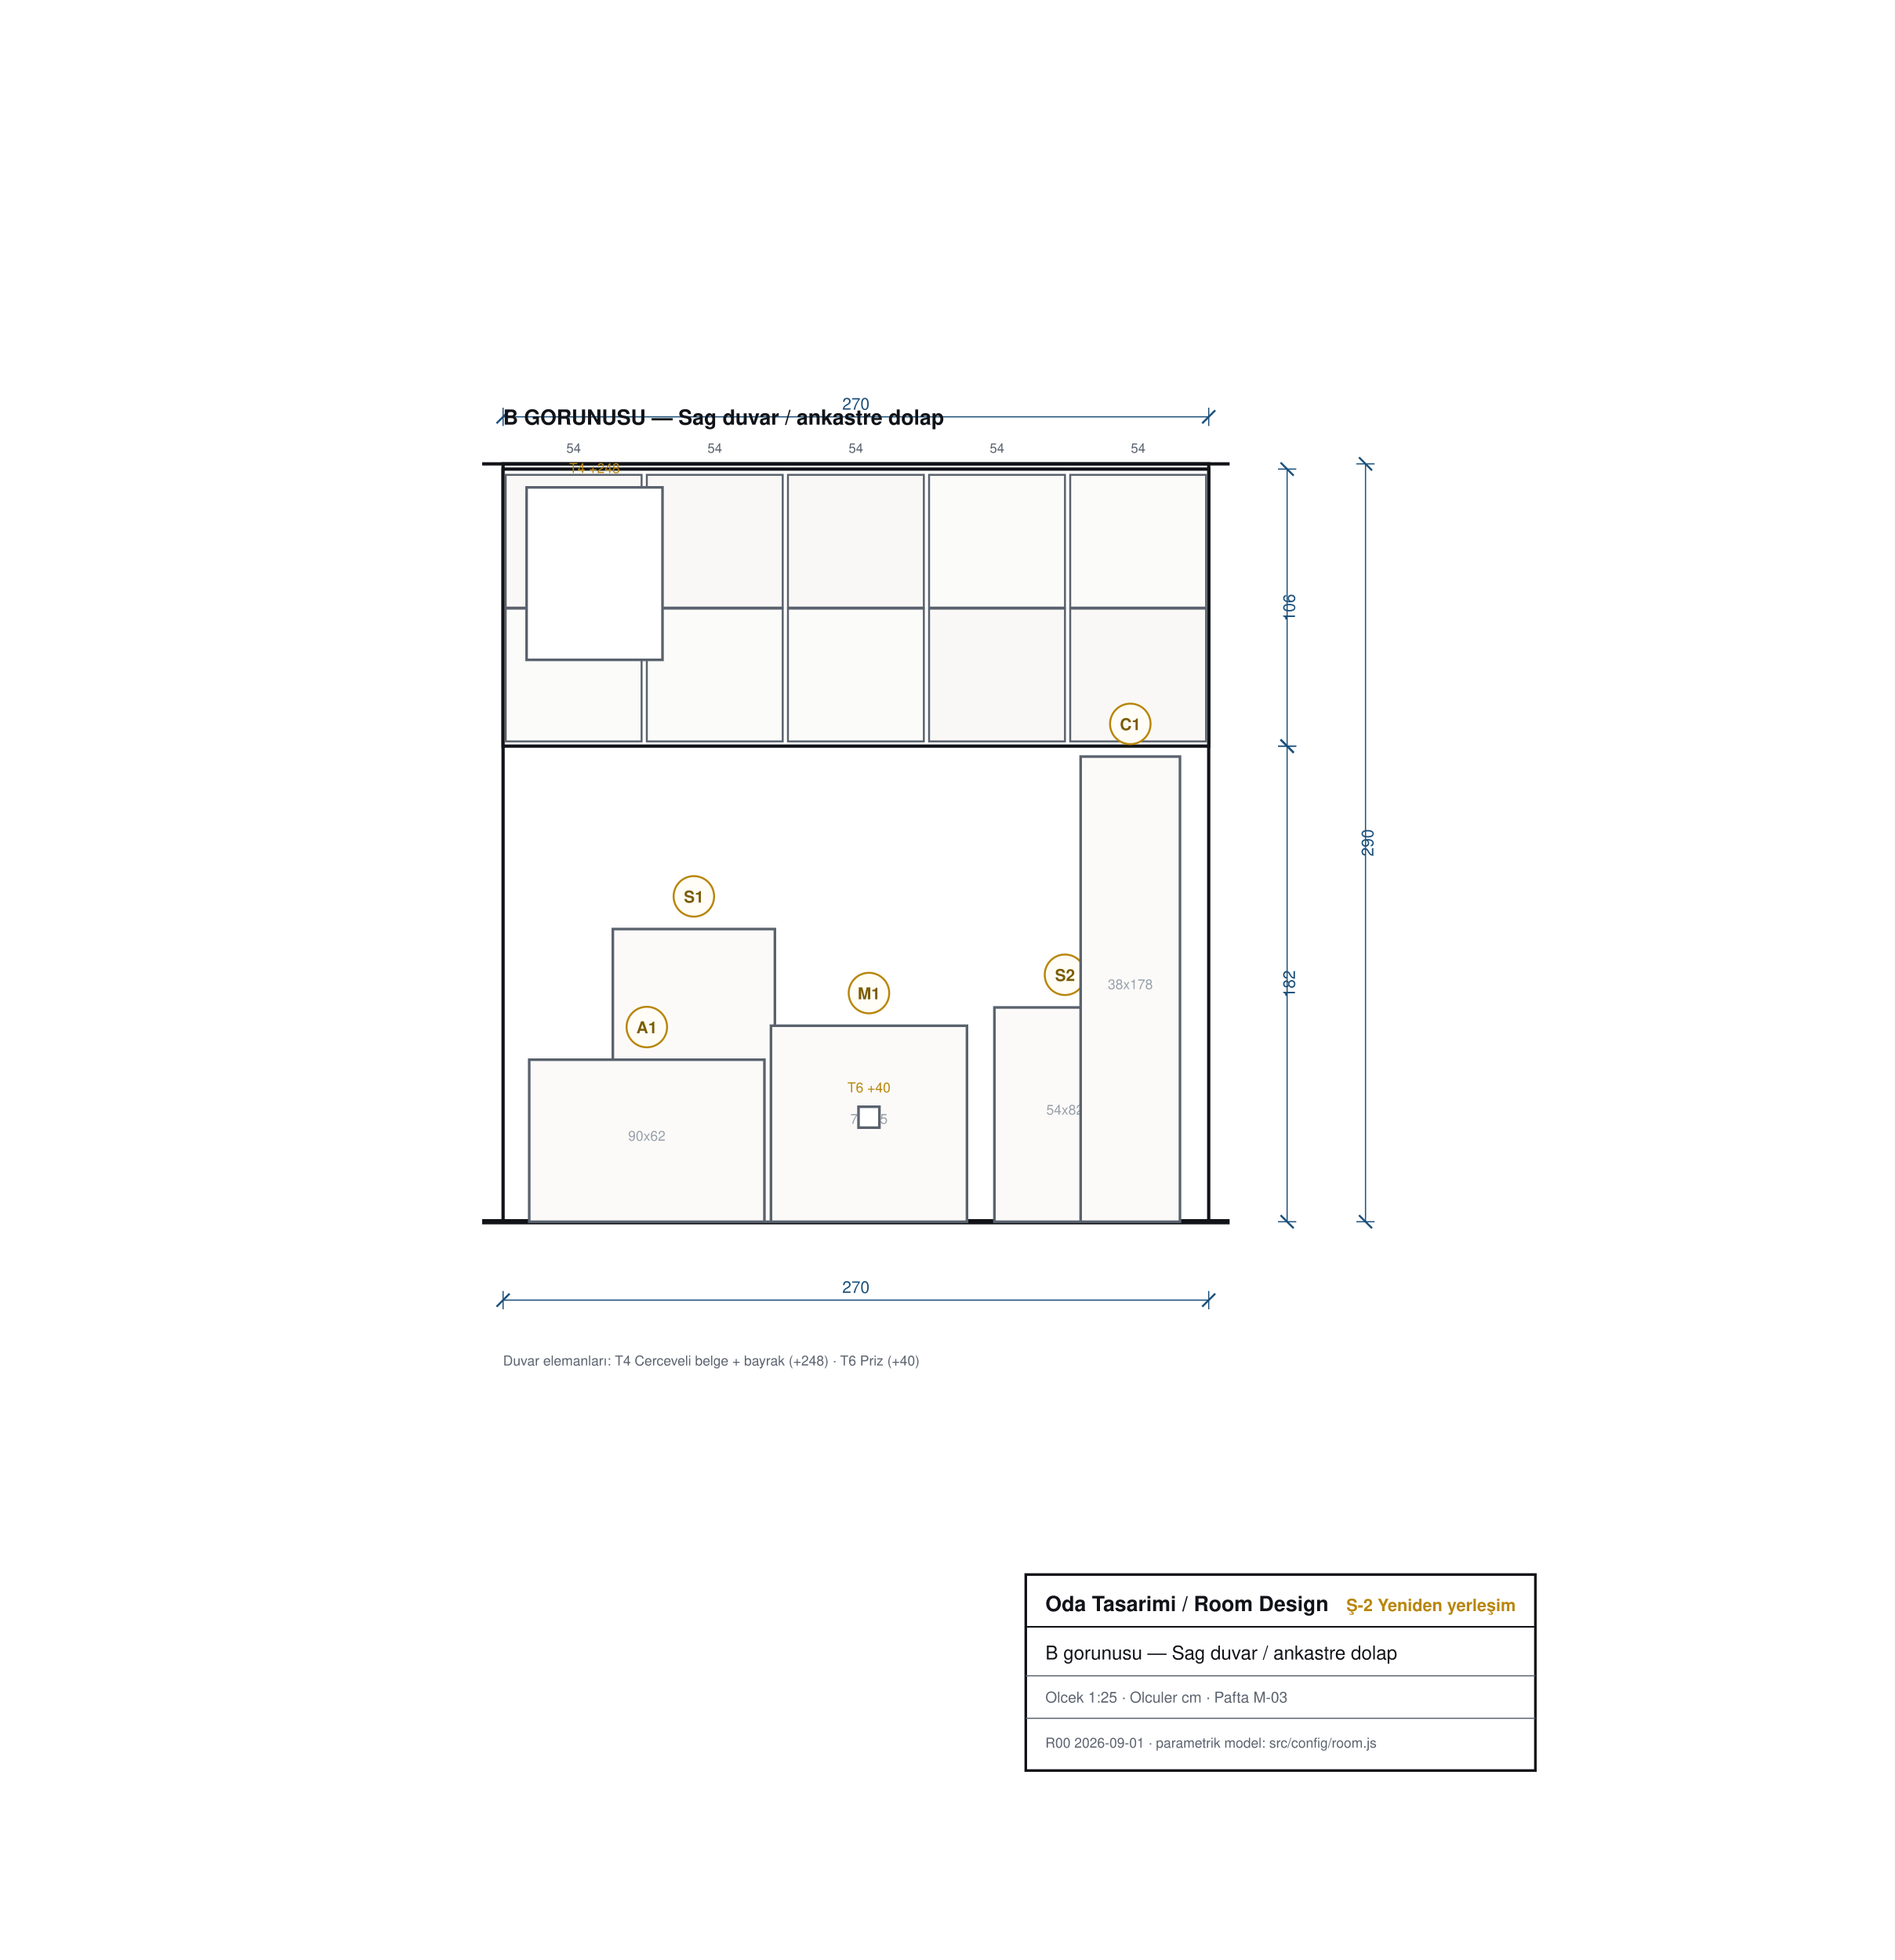
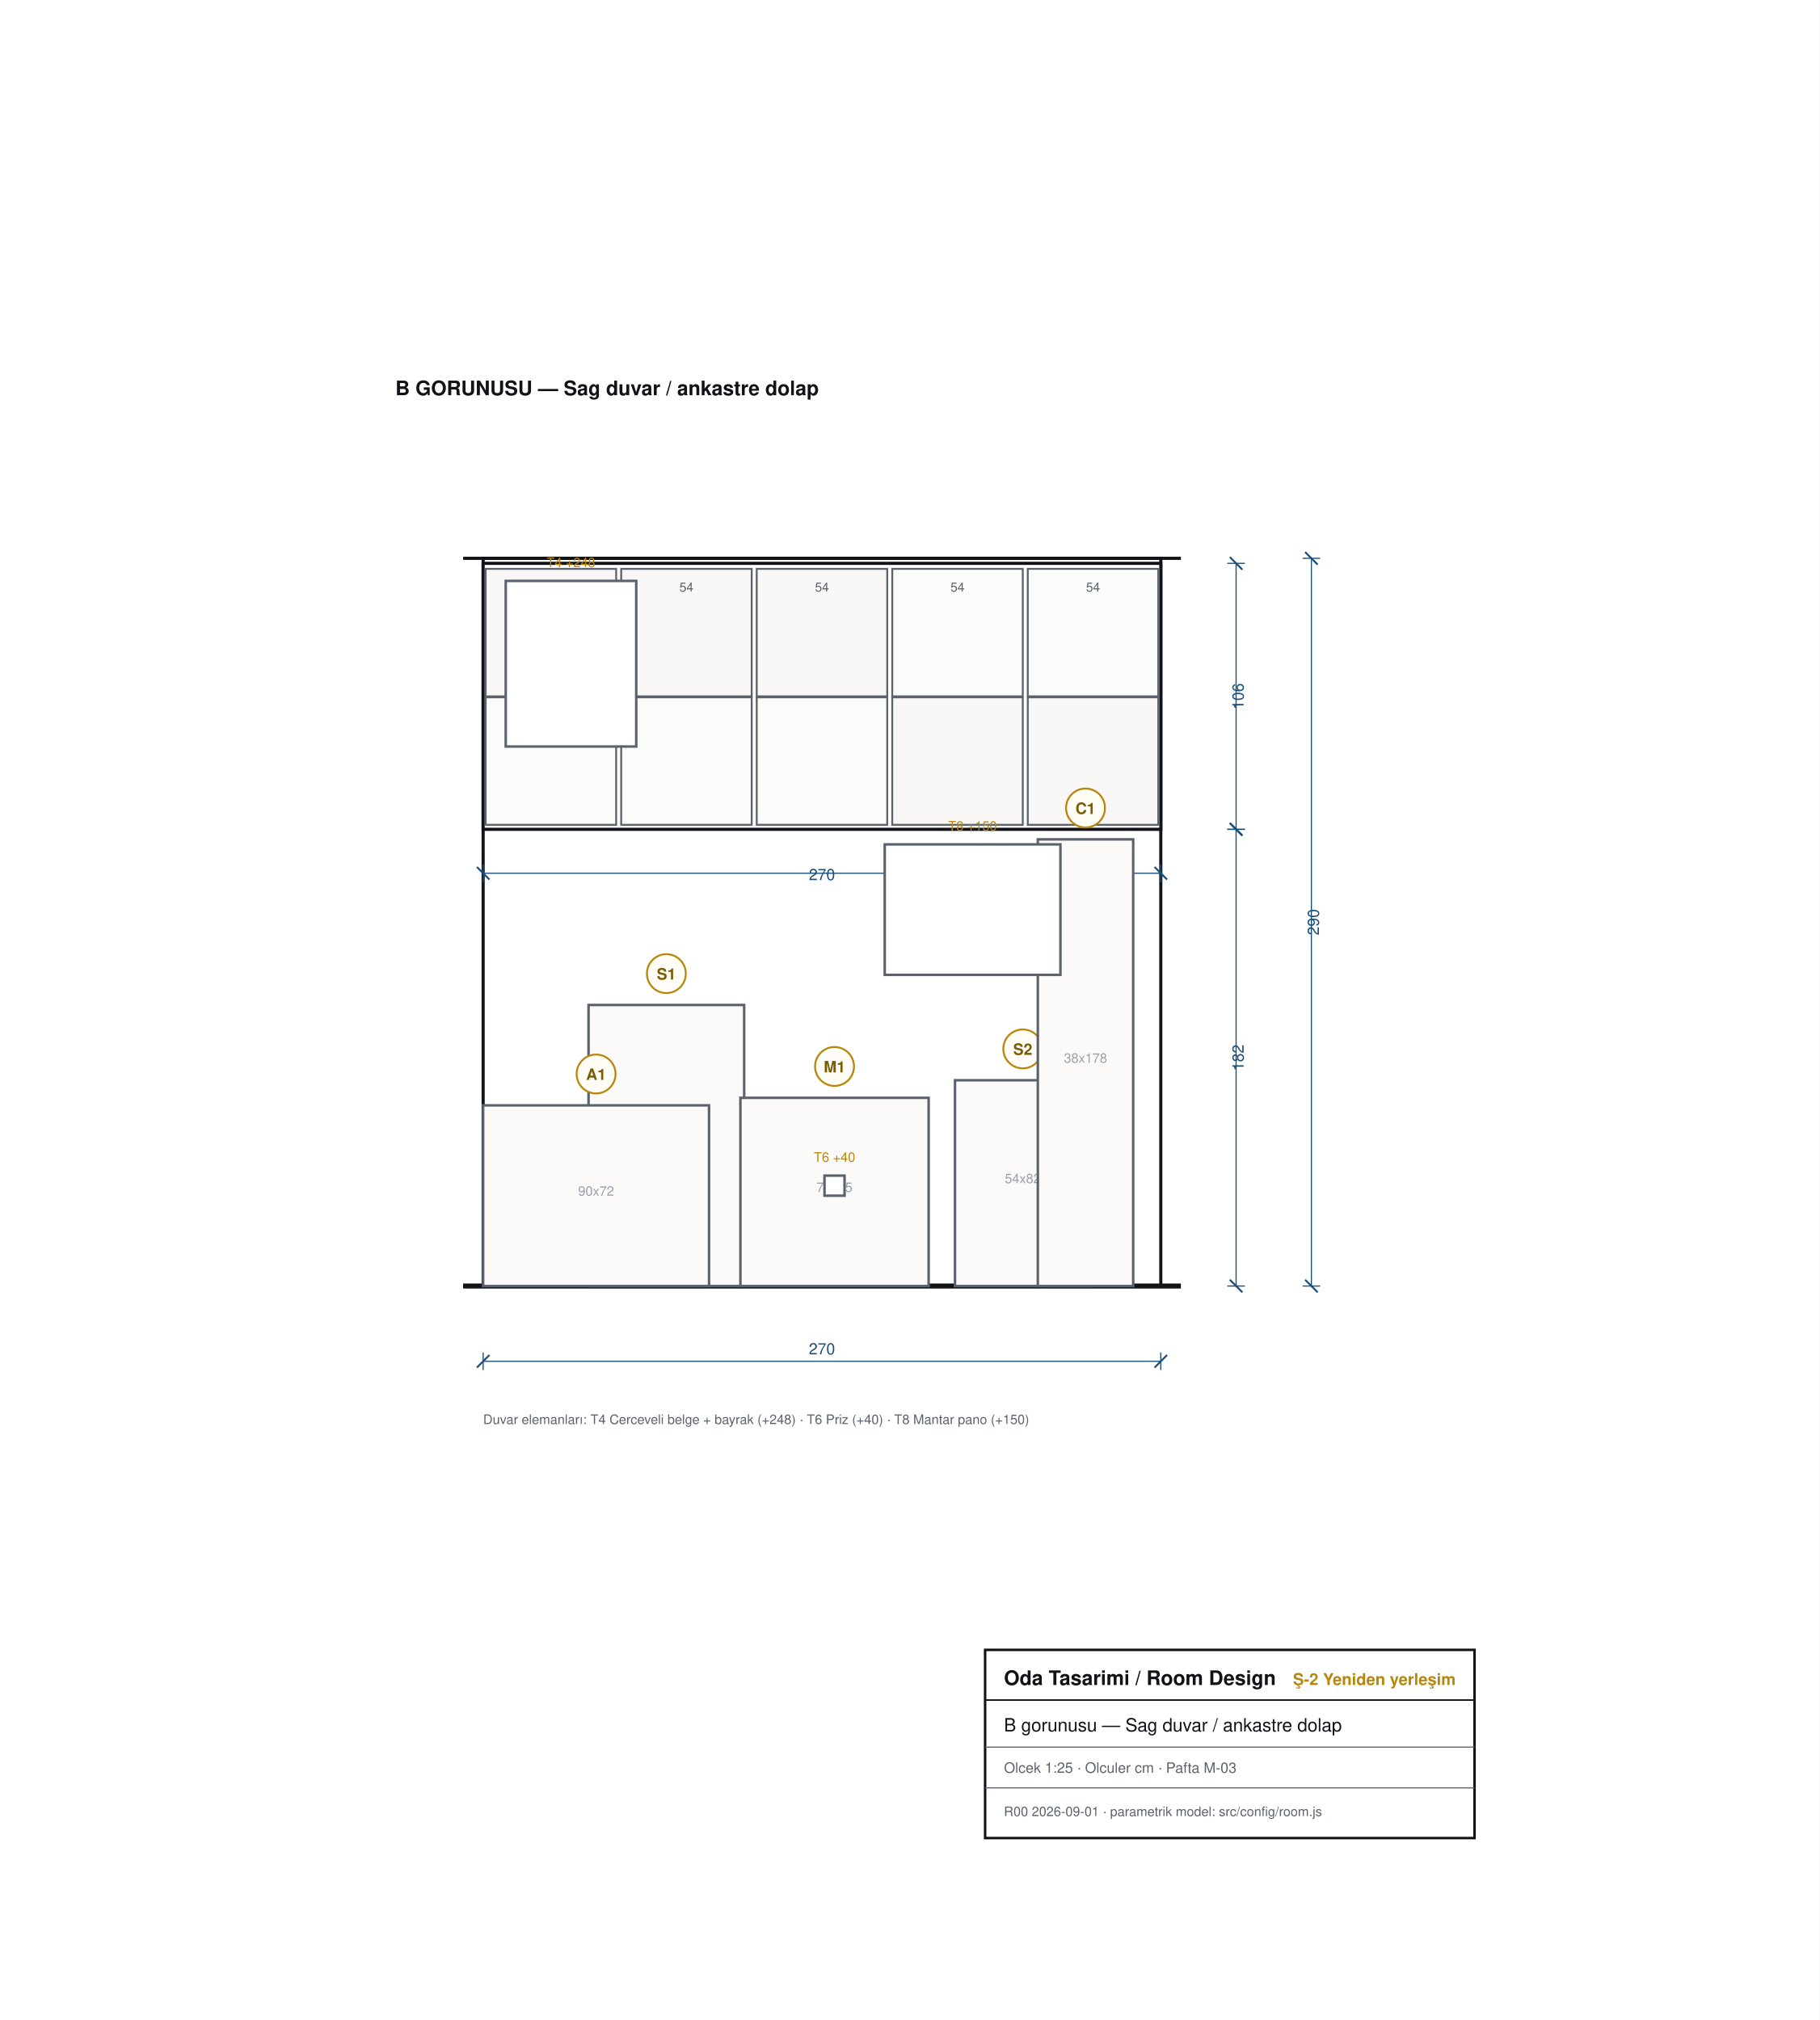
- <svg xmlns="http://www.w3.org/2000/svg" width="290mm" height="300mm" viewBox="0 0 290 300" font-family="Helvetica,Arial,sans-serif">
-   <rect width="290" height="300" fill="#ffffff" />
-   <rect x="77.00" y="71.00" width="108.00" height="116.00" fill="#ffffff" stroke="#111318" stroke-width="0.5" />
-   <line x1="73.80" y1="187.00" x2="188.20" y2="187.00" stroke="#111318" stroke-width="0.8" />
-   <line x1="73.80" y1="71.00" x2="188.20" y2="71.00" stroke="#111318" stroke-width="0.5" />
-   <rect x="77.00" y="71.80" width="108.00" height="42.40" fill="#ffffff" stroke="#111318" stroke-width="0.5" />
-   <rect x="77.40" y="93.16" width="20.80" height="20.32" fill="#fbfbf9" stroke="#5a626e" stroke-width="0.3" />
-   <rect x="77.40" y="72.68" width="20.80" height="20.32" fill="#faf8f6" stroke="#5a626e" stroke-width="0.3" />
-   <text x="87.80" y="69.30" font-size="2" fill="#5a626e" text-anchor="middle">54</text>
-   <rect x="99.00" y="93.16" width="20.80" height="20.32" fill="#fbfbf9" stroke="#5a626e" stroke-width="0.3" />
-   <rect x="99.00" y="72.68" width="20.80" height="20.32" fill="#faf8f6" stroke="#5a626e" stroke-width="0.3" />
-   <text x="109.40" y="69.30" font-size="2" fill="#5a626e" text-anchor="middle">54</text>
-   <rect x="120.60" y="93.16" width="20.80" height="20.32" fill="#fbfbf9" stroke="#5a626e" stroke-width="0.3" />
-   <rect x="120.60" y="72.68" width="20.80" height="20.32" fill="#faf8f6" stroke="#5a626e" stroke-width="0.3" />
-   <text x="131.00" y="69.30" font-size="2" fill="#5a626e" text-anchor="middle">54</text>
-   <rect x="142.20" y="93.16" width="20.80" height="20.32" fill="#faf8f6" stroke="#5a626e" stroke-width="0.3" />
-   <rect x="142.20" y="72.68" width="20.80" height="20.32" fill="#fbfbf9" stroke="#5a626e" stroke-width="0.3" />
-   <text x="152.60" y="69.30" font-size="2" fill="#5a626e" text-anchor="middle">54</text>
-   <rect x="163.80" y="93.16" width="20.80" height="20.32" fill="#faf8f6" stroke="#5a626e" stroke-width="0.3" />
-   <rect x="163.80" y="72.68" width="20.80" height="20.32" fill="#fbfbf9" stroke="#5a626e" stroke-width="0.3" />
-   <text x="174.20" y="69.30" font-size="2" fill="#5a626e" text-anchor="middle">54</text>
-   <line x1="77.00" y1="62.40" x2="77.00" y2="65.20" stroke="#1b4f7a" stroke-width="0.18" />
-   <line x1="185.00" y1="62.40" x2="185.00" y2="65.20" stroke="#1b4f7a" stroke-width="0.18" />
-   <line x1="77.00" y1="63.80" x2="185.00" y2="63.80" stroke="#1b4f7a" stroke-width="0.18" />
-   <line x1="76.00" y1="64.80" x2="78.00" y2="62.80" stroke="#1b4f7a" stroke-width="0.3" />
-   <line x1="184.00" y1="64.80" x2="186.00" y2="62.80" stroke="#1b4f7a" stroke-width="0.3" />
-   <text x="131.00" y="62.70" font-size="2.5" fill="#1b4f7a" text-anchor="middle">270</text>
-   <line x1="198.40" y1="71.80" x2="195.60" y2="71.80" stroke="#1b4f7a" stroke-width="0.18" />
-   <line x1="198.40" y1="114.20" x2="195.60" y2="114.20" stroke="#1b4f7a" stroke-width="0.18" />
-   <line x1="197.00" y1="71.80" x2="197.00" y2="114.20" stroke="#1b4f7a" stroke-width="0.18" />
-   <line x1="196.00" y1="70.80" x2="198.00" y2="72.80" stroke="#1b4f7a" stroke-width="0.3" />
-   <line x1="196.00" y1="113.20" x2="198.00" y2="115.20" stroke="#1b4f7a" stroke-width="0.3" />
-   <text x="198.20" y="93.00" font-size="2.5" fill="#1b4f7a" text-anchor="middle" transform="rotate(-90 198.20 93.00)">106</text>
-   <line x1="198.40" y1="114.20" x2="195.60" y2="114.20" stroke="#1b4f7a" stroke-width="0.18" />
-   <line x1="198.40" y1="187.00" x2="195.60" y2="187.00" stroke="#1b4f7a" stroke-width="0.18" />
-   <line x1="197.00" y1="114.20" x2="197.00" y2="187.00" stroke="#1b4f7a" stroke-width="0.18" />
-   <line x1="196.00" y1="113.20" x2="198.00" y2="115.20" stroke="#1b4f7a" stroke-width="0.3" />
-   <line x1="196.00" y1="186.00" x2="198.00" y2="188.00" stroke="#1b4f7a" stroke-width="0.3" />
-   <text x="198.20" y="150.60" font-size="2.5" fill="#1b4f7a" text-anchor="middle" transform="rotate(-90 198.20 150.60)">182</text>
-   <line x1="210.40" y1="71.00" x2="207.60" y2="71.00" stroke="#1b4f7a" stroke-width="0.18" />
-   <line x1="210.40" y1="187.00" x2="207.60" y2="187.00" stroke="#1b4f7a" stroke-width="0.18" />
-   <line x1="209.00" y1="71.00" x2="209.00" y2="187.00" stroke="#1b4f7a" stroke-width="0.18" />
-   <line x1="208.00" y1="70.00" x2="210.00" y2="72.00" stroke="#1b4f7a" stroke-width="0.3" />
-   <line x1="208.00" y1="186.00" x2="210.00" y2="188.00" stroke="#1b4f7a" stroke-width="0.3" />
-   <text x="210.20" y="129.00" font-size="2.5" fill="#1b4f7a" text-anchor="middle" transform="rotate(-90 210.20 129.00)">290</text>
-   <line x1="77.00" y1="197.60" x2="77.00" y2="200.40" stroke="#1b4f7a" stroke-width="0.18" />
-   <line x1="185.00" y1="197.60" x2="185.00" y2="200.40" stroke="#1b4f7a" stroke-width="0.18" />
-   <line x1="77.00" y1="199.00" x2="185.00" y2="199.00" stroke="#1b4f7a" stroke-width="0.18" />
-   <line x1="76.00" y1="200.00" x2="78.00" y2="198.00" stroke="#1b4f7a" stroke-width="0.3" />
-   <line x1="184.00" y1="200.00" x2="186.00" y2="198.00" stroke="#1b4f7a" stroke-width="0.3" />
-   <text x="131.00" y="197.90" font-size="2.5" fill="#1b4f7a" text-anchor="middle">270</text>
-   <rect x="152.20" y="154.20" width="21.60" height="32.80" fill="#fbfaf8" stroke="#5a626e" stroke-width="0.4" />
-   <circle cx="163.00" cy="149.20" r="3.10" fill="#fffdf5" stroke="#b8860b" stroke-width="0.3" />
-   <text x="163.00" y="150.15" font-size="2.5" fill="#7a5c05" text-anchor="middle" font-weight="700">S2</text>
-   <text x="163.00" y="170.60" font-size="2.1" fill="#98a0ab" text-anchor="middle">54x82</text>
-   <rect x="93.80" y="142.20" width="24.80" height="44.80" fill="#fbfaf8" stroke="#5a626e" stroke-width="0.4" />
-   <circle cx="106.20" cy="137.20" r="3.10" fill="#fffdf5" stroke="#b8860b" stroke-width="0.3" />
-   <text x="106.20" y="138.15" font-size="2.5" fill="#7a5c05" text-anchor="middle" font-weight="700">S1</text>
-   <text x="106.20" y="164.60" font-size="2.1" fill="#98a0ab" text-anchor="middle">62x112</text>
-   <rect x="118.00" y="157.00" width="30.00" height="30.00" fill="#fbfaf8" stroke="#5a626e" stroke-width="0.4" />
-   <circle cx="133.00" cy="152.00" r="3.10" fill="#fffdf5" stroke="#b8860b" stroke-width="0.3" />
-   <text x="133.00" y="152.95" font-size="2.5" fill="#7a5c05" text-anchor="middle" font-weight="700">M1</text>
-   <text x="133.00" y="172.00" font-size="2.1" fill="#98a0ab" text-anchor="middle">75x75</text>
-   <rect x="165.40" y="115.80" width="15.20" height="71.20" fill="#fbfaf8" stroke="#5a626e" stroke-width="0.4" />
-   <circle cx="173.00" cy="110.80" r="3.10" fill="#fffdf5" stroke="#b8860b" stroke-width="0.3" />
-   <text x="173.00" y="111.75" font-size="2.5" fill="#7a5c05" text-anchor="middle" font-weight="700">C1</text>
-   <text x="173.00" y="151.40" font-size="2.1" fill="#98a0ab" text-anchor="middle">38x178</text>
-   <rect x="81.00" y="162.20" width="36.00" height="24.80" fill="#fbfaf8" stroke="#5a626e" stroke-width="0.4" />
-   <circle cx="99.00" cy="157.20" r="3.10" fill="#fffdf5" stroke="#b8860b" stroke-width="0.3" />
-   <text x="99.00" y="158.15" font-size="2.5" fill="#7a5c05" text-anchor="middle" font-weight="700">A1</text>
-   <text x="99.00" y="174.60" font-size="2.1" fill="#98a0ab" text-anchor="middle">90x62</text>
-   <rect x="80.60" y="74.60" width="20.80" height="26.40" fill="#ffffff" stroke="#5a626e" stroke-width="0.4" />
-   <text x="91.00" y="72.40" font-size="2.1" fill="#b8860b" text-anchor="middle">T4  +248</text>
-   <rect x="131.40" y="169.40" width="3.20" height="3.20" fill="#ffffff" stroke="#5a626e" stroke-width="0.4" />
-   <text x="133.00" y="167.20" font-size="2.1" fill="#b8860b" text-anchor="middle">T6  +40</text>
-   <text x="77.00" y="209.00" font-size="2.1" fill="#5a626e" text-anchor="start">Duvar elemanları:  T4 Cerceveli belge + bayrak (+248)   ·   T6 Priz (+40)</text>
-   <text x="77.00" y="65.00" font-size="3.2" fill="#111318" text-anchor="start" font-weight="700">B GORUNUSU — Sag duvar / ankastre dolap</text>
-   <rect x="157.00" y="241.00" width="78.00" height="30.00" fill="#ffffff" stroke="#111318" stroke-width="0.4" />
-   <line x1="157.00" y1="249.00" x2="235.00" y2="249.00" stroke="#111318" stroke-width="0.25" />
-   <line x1="157.00" y1="256.50" x2="235.00" y2="256.50" stroke="#5a626e" stroke-width="0.18" />
-   <line x1="157.00" y1="263.00" x2="235.00" y2="263.00" stroke="#5a626e" stroke-width="0.18" />
-   <text x="160.00" y="246.60" font-size="3.2" fill="#111318" text-anchor="start" font-weight="700">Oda Tasarimi / Room Design</text>
-   <text x="160.00" y="254.00" font-size="2.9" fill="#111318" text-anchor="start">B gorunusu — Sag duvar / ankastre dolap</text>
-   <text x="160.00" y="260.60" font-size="2.3" fill="#5a626e" text-anchor="start">Olcek 1:25  ·  Olculer cm  ·  Pafta M-03</text>
-   <text x="232.00" y="246.60" font-size="2.6" fill="#b8860b" text-anchor="end" font-weight="700">Ş-2 Yeniden yerleşim</text>
-   <text x="160.00" y="267.50" font-size="2.1" fill="#5a626e" text-anchor="start">R00  2026-09-01  ·  parametrik model: src/config/room.js</text>
+ <svg xmlns="http://www.w3.org/2000/svg" width="290mm" height="322mm" viewBox="0 0 290 322" font-family="Helvetica,Arial,sans-serif">
+   <rect width="290" height="322" fill="#ffffff" />
+   <rect x="77.00" y="89.00" width="108.00" height="116.00" fill="#ffffff" stroke="#111318" stroke-width="0.5" />
+   <line x1="73.80" y1="205.00" x2="188.20" y2="205.00" stroke="#111318" stroke-width="0.8" />
+   <line x1="73.80" y1="89.00" x2="188.20" y2="89.00" stroke="#111318" stroke-width="0.5" />
+   <rect x="77.00" y="89.80" width="108.00" height="42.40" fill="#ffffff" stroke="#111318" stroke-width="0.5" />
+   <rect x="77.40" y="111.16" width="20.80" height="20.32" fill="#fbfbf9" stroke="#5a626e" stroke-width="0.3" />
+   <rect x="77.40" y="90.68" width="20.80" height="20.32" fill="#faf8f6" stroke="#5a626e" stroke-width="0.3" />
+   <text x="87.80" y="94.30" font-size="2" fill="#5a626e" text-anchor="middle">54</text>
+   <rect x="99.00" y="111.16" width="20.80" height="20.32" fill="#fbfbf9" stroke="#5a626e" stroke-width="0.3" />
+   <rect x="99.00" y="90.68" width="20.80" height="20.32" fill="#faf8f6" stroke="#5a626e" stroke-width="0.3" />
+   <text x="109.40" y="94.30" font-size="2" fill="#5a626e" text-anchor="middle">54</text>
+   <rect x="120.60" y="111.16" width="20.80" height="20.32" fill="#fbfbf9" stroke="#5a626e" stroke-width="0.3" />
+   <rect x="120.60" y="90.68" width="20.80" height="20.32" fill="#faf8f6" stroke="#5a626e" stroke-width="0.3" />
+   <text x="131.00" y="94.30" font-size="2" fill="#5a626e" text-anchor="middle">54</text>
+   <rect x="142.20" y="111.16" width="20.80" height="20.32" fill="#faf8f6" stroke="#5a626e" stroke-width="0.3" />
+   <rect x="142.20" y="90.68" width="20.80" height="20.32" fill="#fbfbf9" stroke="#5a626e" stroke-width="0.3" />
+   <text x="152.60" y="94.30" font-size="2" fill="#5a626e" text-anchor="middle">54</text>
+   <rect x="163.80" y="111.16" width="20.80" height="20.32" fill="#faf8f6" stroke="#5a626e" stroke-width="0.3" />
+   <rect x="163.80" y="90.68" width="20.80" height="20.32" fill="#fbfbf9" stroke="#5a626e" stroke-width="0.3" />
+   <text x="174.20" y="94.30" font-size="2" fill="#5a626e" text-anchor="middle">54</text>
+   <line x1="77.00" y1="140.60" x2="77.00" y2="137.80" stroke="#1b4f7a" stroke-width="0.18" />
+   <line x1="185.00" y1="140.60" x2="185.00" y2="137.80" stroke="#1b4f7a" stroke-width="0.18" />
+   <line x1="77.00" y1="139.20" x2="185.00" y2="139.20" stroke="#1b4f7a" stroke-width="0.18" />
+   <line x1="76.00" y1="138.20" x2="78.00" y2="140.20" stroke="#1b4f7a" stroke-width="0.3" />
+   <line x1="184.00" y1="138.20" x2="186.00" y2="140.20" stroke="#1b4f7a" stroke-width="0.3" />
+   <text x="131.00" y="140.30" font-size="2.5" fill="#1b4f7a" text-anchor="middle">270</text>
+   <line x1="198.40" y1="89.80" x2="195.60" y2="89.80" stroke="#1b4f7a" stroke-width="0.18" />
+   <line x1="198.40" y1="132.20" x2="195.60" y2="132.20" stroke="#1b4f7a" stroke-width="0.18" />
+   <line x1="197.00" y1="89.80" x2="197.00" y2="132.20" stroke="#1b4f7a" stroke-width="0.18" />
+   <line x1="196.00" y1="88.80" x2="198.00" y2="90.80" stroke="#1b4f7a" stroke-width="0.3" />
+   <line x1="196.00" y1="131.20" x2="198.00" y2="133.20" stroke="#1b4f7a" stroke-width="0.3" />
+   <text x="198.20" y="111.00" font-size="2.5" fill="#1b4f7a" text-anchor="middle" transform="rotate(-90 198.20 111.00)">106</text>
+   <line x1="198.40" y1="132.20" x2="195.60" y2="132.20" stroke="#1b4f7a" stroke-width="0.18" />
+   <line x1="198.40" y1="205.00" x2="195.60" y2="205.00" stroke="#1b4f7a" stroke-width="0.18" />
+   <line x1="197.00" y1="132.20" x2="197.00" y2="205.00" stroke="#1b4f7a" stroke-width="0.18" />
+   <line x1="196.00" y1="131.20" x2="198.00" y2="133.20" stroke="#1b4f7a" stroke-width="0.3" />
+   <line x1="196.00" y1="204.00" x2="198.00" y2="206.00" stroke="#1b4f7a" stroke-width="0.3" />
+   <text x="198.20" y="168.60" font-size="2.5" fill="#1b4f7a" text-anchor="middle" transform="rotate(-90 198.20 168.60)">182</text>
+   <line x1="210.40" y1="89.00" x2="207.60" y2="89.00" stroke="#1b4f7a" stroke-width="0.18" />
+   <line x1="210.40" y1="205.00" x2="207.60" y2="205.00" stroke="#1b4f7a" stroke-width="0.18" />
+   <line x1="209.00" y1="89.00" x2="209.00" y2="205.00" stroke="#1b4f7a" stroke-width="0.18" />
+   <line x1="208.00" y1="88.00" x2="210.00" y2="90.00" stroke="#1b4f7a" stroke-width="0.3" />
+   <line x1="208.00" y1="204.00" x2="210.00" y2="206.00" stroke="#1b4f7a" stroke-width="0.3" />
+   <text x="210.20" y="147.00" font-size="2.5" fill="#1b4f7a" text-anchor="middle" transform="rotate(-90 210.20 147.00)">290</text>
+   <line x1="77.00" y1="215.60" x2="77.00" y2="218.40" stroke="#1b4f7a" stroke-width="0.18" />
+   <line x1="185.00" y1="215.60" x2="185.00" y2="218.40" stroke="#1b4f7a" stroke-width="0.18" />
+   <line x1="77.00" y1="217.00" x2="185.00" y2="217.00" stroke="#1b4f7a" stroke-width="0.18" />
+   <line x1="76.00" y1="218.00" x2="78.00" y2="216.00" stroke="#1b4f7a" stroke-width="0.3" />
+   <line x1="184.00" y1="218.00" x2="186.00" y2="216.00" stroke="#1b4f7a" stroke-width="0.3" />
+   <text x="131.00" y="215.90" font-size="2.5" fill="#1b4f7a" text-anchor="middle">270</text>
+   <rect x="152.20" y="172.20" width="21.60" height="32.80" fill="#fbfaf8" stroke="#5a626e" stroke-width="0.4" />
+   <circle cx="163.00" cy="167.20" r="3.10" fill="#fffdf5" stroke="#b8860b" stroke-width="0.3" />
+   <text x="163.00" y="168.15" font-size="2.5" fill="#7a5c05" text-anchor="middle" font-weight="700">S2</text>
+   <text x="163.00" y="188.60" font-size="2.1" fill="#98a0ab" text-anchor="middle">54x82</text>
+   <rect x="93.80" y="160.20" width="24.80" height="44.80" fill="#fbfaf8" stroke="#5a626e" stroke-width="0.4" />
+   <circle cx="106.20" cy="155.20" r="3.10" fill="#fffdf5" stroke="#b8860b" stroke-width="0.3" />
+   <text x="106.20" y="156.15" font-size="2.5" fill="#7a5c05" text-anchor="middle" font-weight="700">S1</text>
+   <text x="106.20" y="182.60" font-size="2.1" fill="#98a0ab" text-anchor="middle">62x112</text>
+   <rect x="118.00" y="175.00" width="30.00" height="30.00" fill="#fbfaf8" stroke="#5a626e" stroke-width="0.4" />
+   <circle cx="133.00" cy="170.00" r="3.10" fill="#fffdf5" stroke="#b8860b" stroke-width="0.3" />
+   <text x="133.00" y="170.95" font-size="2.5" fill="#7a5c05" text-anchor="middle" font-weight="700">M1</text>
+   <text x="133.00" y="190.00" font-size="2.1" fill="#98a0ab" text-anchor="middle">75x75</text>
+   <rect x="165.40" y="133.80" width="15.20" height="71.20" fill="#fbfaf8" stroke="#5a626e" stroke-width="0.4" />
+   <circle cx="173.00" cy="128.80" r="3.10" fill="#fffdf5" stroke="#b8860b" stroke-width="0.3" />
+   <text x="173.00" y="129.75" font-size="2.5" fill="#7a5c05" text-anchor="middle" font-weight="700">C1</text>
+   <text x="173.00" y="169.40" font-size="2.1" fill="#98a0ab" text-anchor="middle">38x178</text>
+   <rect x="77.00" y="176.20" width="36.00" height="28.80" fill="#fbfaf8" stroke="#5a626e" stroke-width="0.4" />
+   <circle cx="95.00" cy="171.20" r="3.10" fill="#fffdf5" stroke="#b8860b" stroke-width="0.3" />
+   <text x="95.00" y="172.15" font-size="2.5" fill="#7a5c05" text-anchor="middle" font-weight="700">A1</text>
+   <text x="95.00" y="190.60" font-size="2.1" fill="#98a0ab" text-anchor="middle">90x72</text>
+   <rect x="80.60" y="92.60" width="20.80" height="26.40" fill="#ffffff" stroke="#5a626e" stroke-width="0.4" />
+   <text x="91.00" y="90.40" font-size="2.1" fill="#b8860b" text-anchor="middle">T4  +248</text>
+   <rect x="131.40" y="187.40" width="3.20" height="3.20" fill="#ffffff" stroke="#5a626e" stroke-width="0.4" />
+   <text x="133.00" y="185.20" font-size="2.1" fill="#b8860b" text-anchor="middle">T6  +40</text>
+   <rect x="141.00" y="134.60" width="28.00" height="20.80" fill="#ffffff" stroke="#5a626e" stroke-width="0.4" />
+   <text x="155.00" y="132.40" font-size="2.1" fill="#b8860b" text-anchor="middle">T8  +150</text>
+   <text x="77.00" y="227.00" font-size="2.1" fill="#5a626e" text-anchor="start">Duvar elemanları:  T4 Cerceveli belge + bayrak (+248)   ·   T6 Priz (+40)   ·   T8 Mantar pano (+150)</text>
+   <text x="63.00" y="63.00" font-size="3.2" fill="#111318" text-anchor="start" font-weight="700">B GORUNUSU — Sag duvar / ankastre dolap</text>
+   <rect x="157.00" y="263.00" width="78.00" height="30.00" fill="#ffffff" stroke="#111318" stroke-width="0.4" />
+   <line x1="157.00" y1="271.00" x2="235.00" y2="271.00" stroke="#111318" stroke-width="0.25" />
+   <line x1="157.00" y1="278.50" x2="235.00" y2="278.50" stroke="#5a626e" stroke-width="0.18" />
+   <line x1="157.00" y1="285.00" x2="235.00" y2="285.00" stroke="#5a626e" stroke-width="0.18" />
+   <text x="160.00" y="268.60" font-size="3.2" fill="#111318" text-anchor="start" font-weight="700">Oda Tasarimi / Room Design</text>
+   <text x="160.00" y="276.00" font-size="2.9" fill="#111318" text-anchor="start">B gorunusu — Sag duvar / ankastre dolap</text>
+   <text x="160.00" y="282.60" font-size="2.3" fill="#5a626e" text-anchor="start">Olcek 1:25  ·  Olculer cm  ·  Pafta M-03</text>
+   <text x="232.00" y="268.60" font-size="2.6" fill="#b8860b" text-anchor="end" font-weight="700">Ş-2 Yeniden yerleşim</text>
+   <text x="160.00" y="289.50" font-size="2.1" fill="#5a626e" text-anchor="start">R00  2026-09-01  ·  parametrik model: src/config/room.js</text>
</svg>
